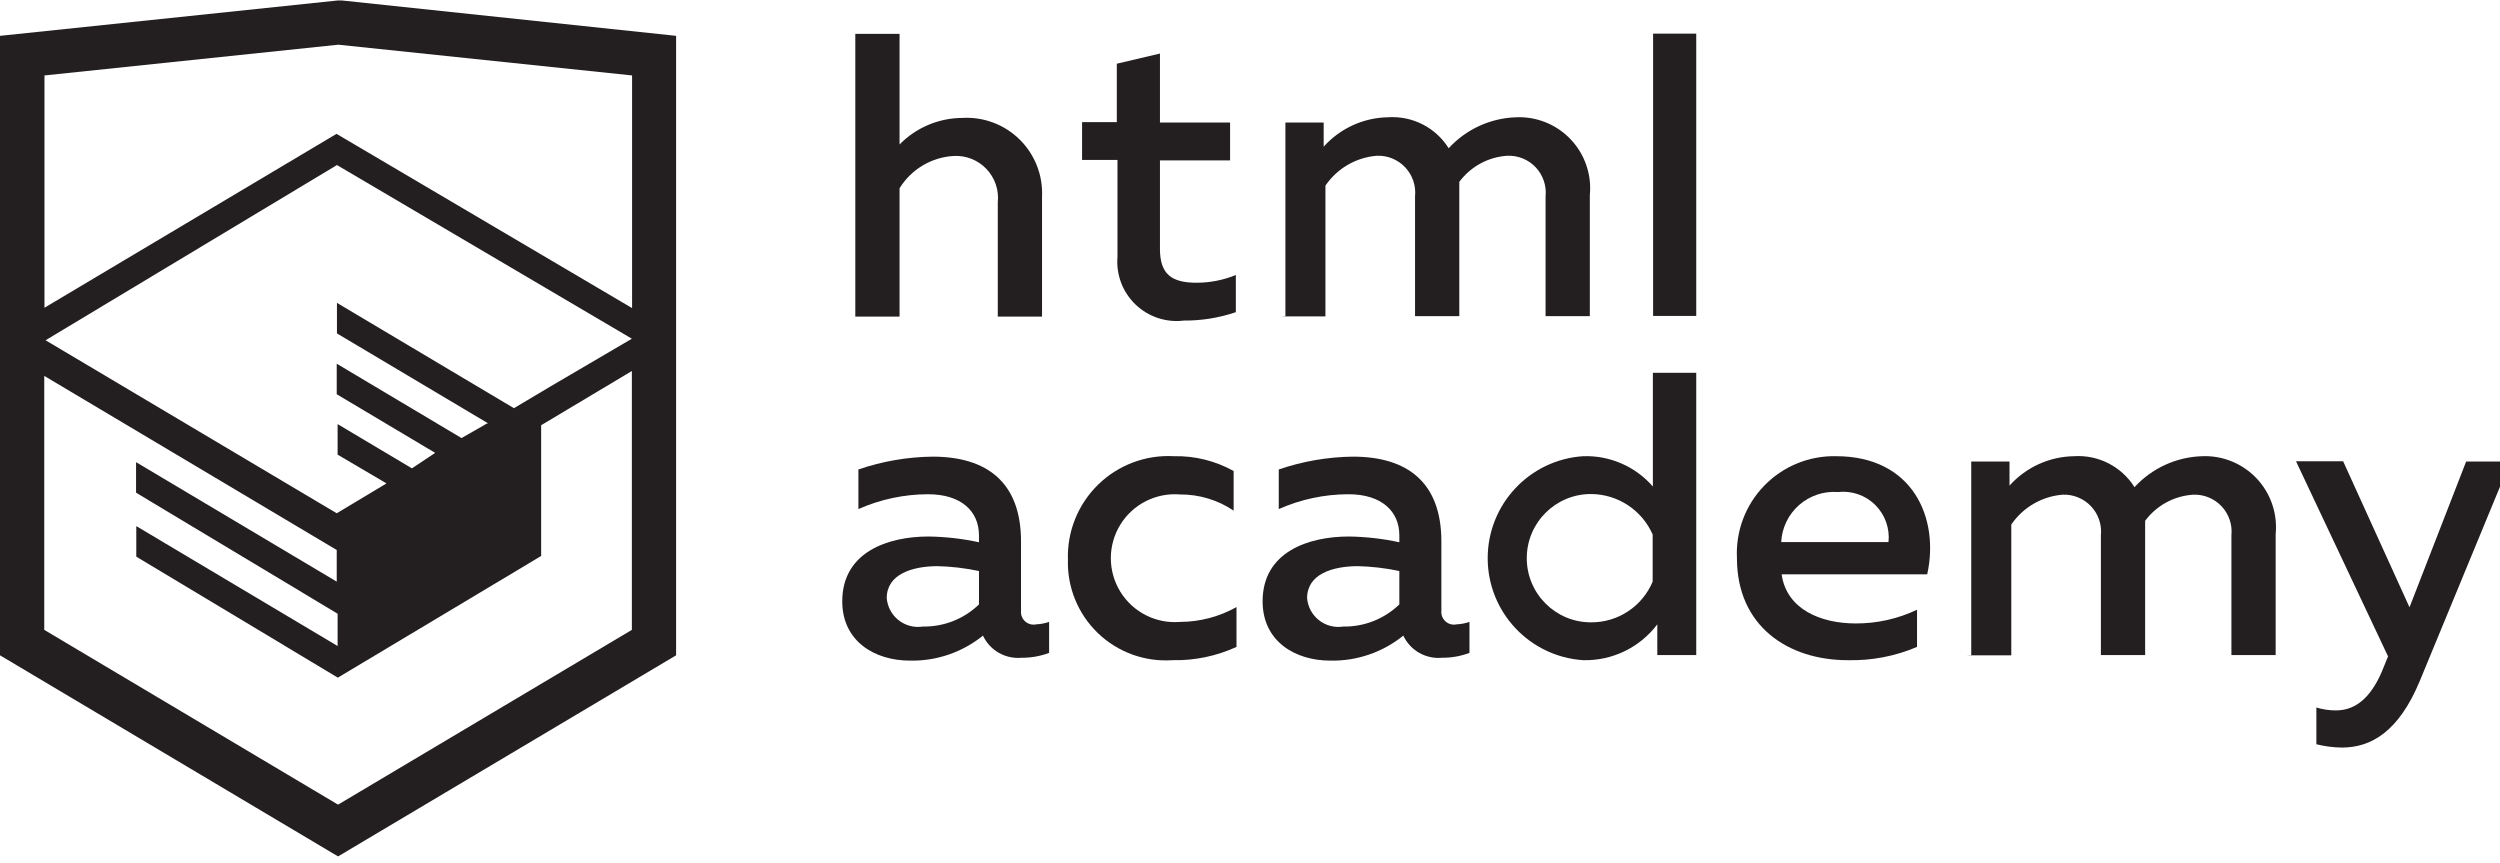
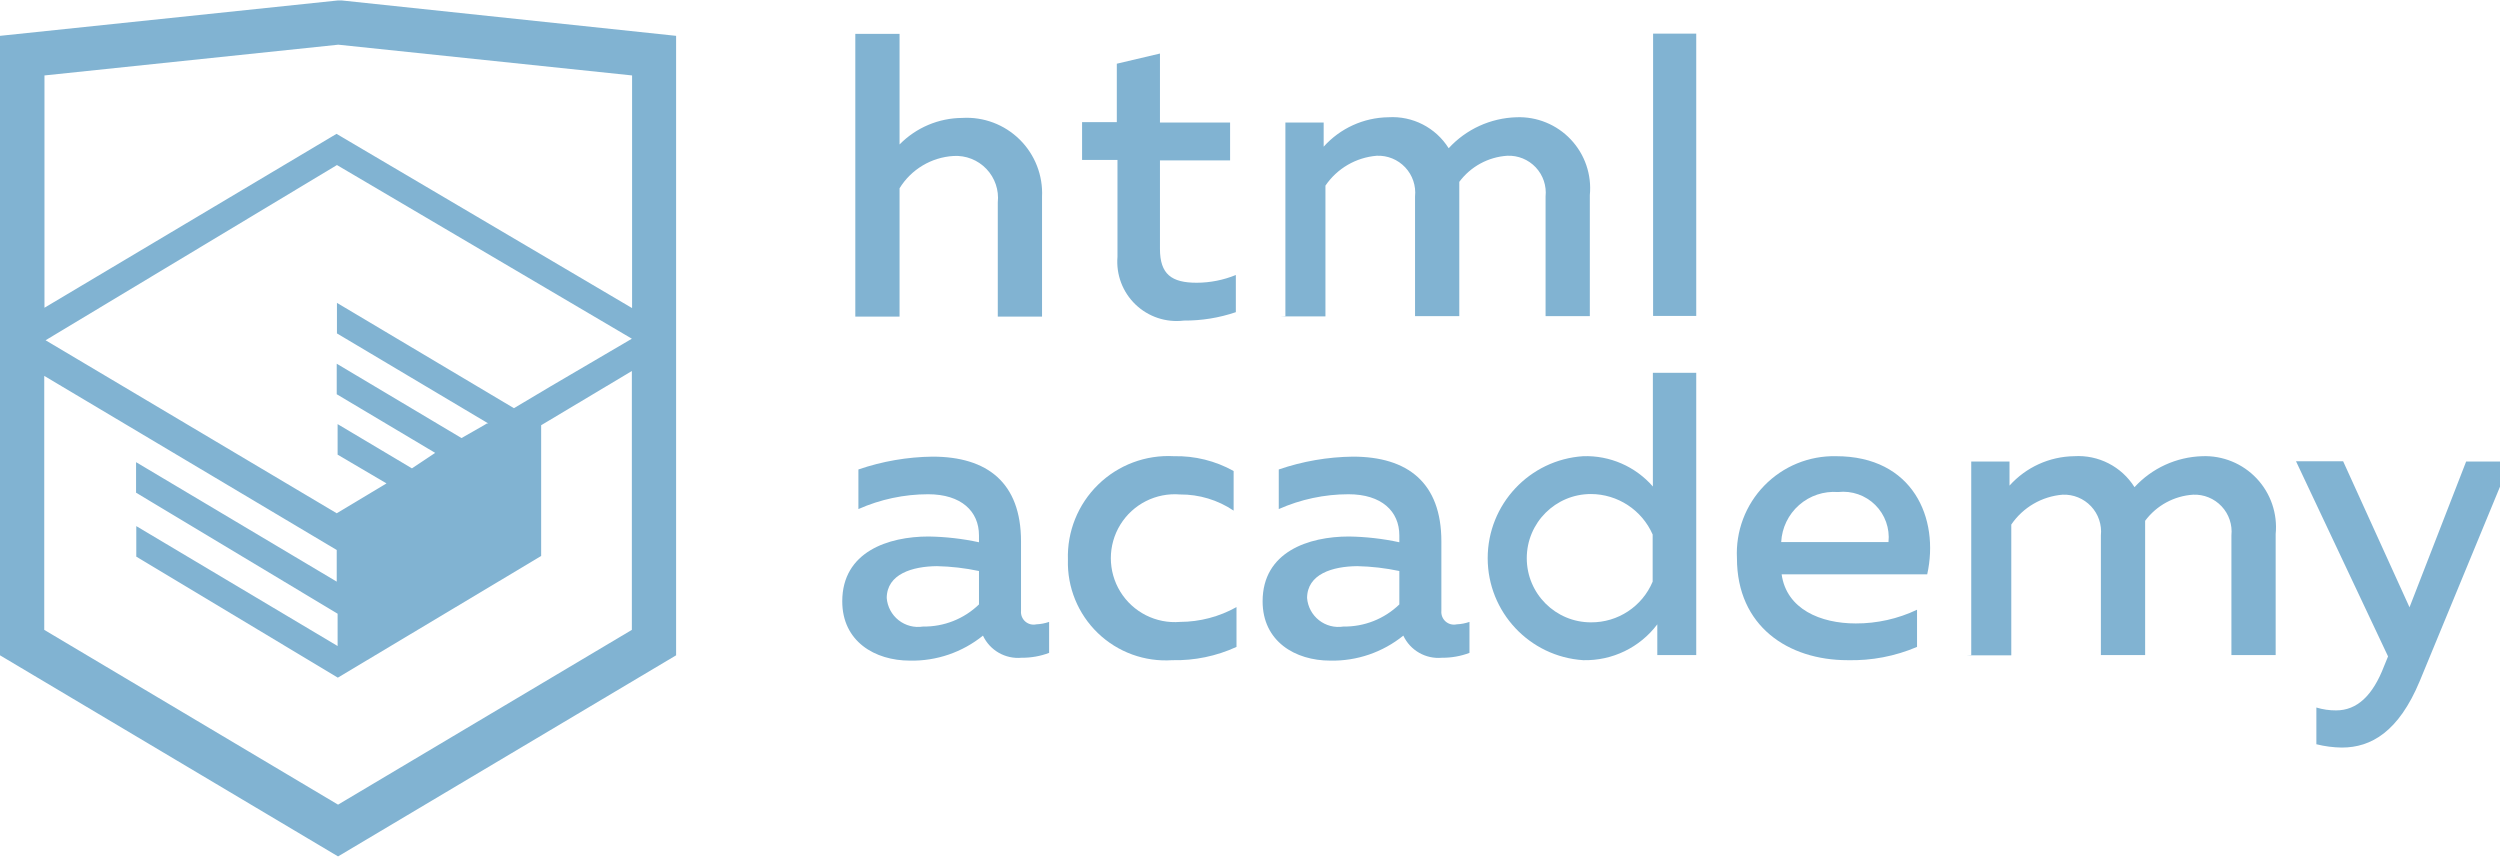
<svg xmlns="http://www.w3.org/2000/svg" id="Layer_1" data-name="Layer 1" viewBox="0 0 113 39">
-   <path d="M401.93,351.51a2.07,2.07,0,0,0,.58-0.11v1.4a3.41,3.41,0,0,1-1.24.22,1.75,1.75,0,0,1-1.75-1,5.08,5.08,0,0,1-3.3,1.13c-1.59,0-3.06-.87-3.06-2.68,0-2.24,2.08-2.93,3.9-2.93a11.63,11.63,0,0,1,2.28.26v-0.31c0-1.09-.8-1.86-2.3-1.86a7.79,7.79,0,0,0-3.15.67v-1.79a10.72,10.72,0,0,1,3.35-.58c2.48,0,4,1.18,4,3.83v3.14A0.57,0.57,0,0,0,401.93,351.51Zm-6.76-1.19a1.42,1.42,0,0,0,1.64,1.29,3.56,3.56,0,0,0,2.53-1V349.1a10.21,10.21,0,0,0-1.9-.22C396.34,348.89,395.17,349.23,395.17,350.33Z" transform="translate(-355.09 -323.29)" fill="#231f20" />
-   <path d="M408.15,343.91a5.29,5.29,0,0,1,2.7.67v1.79a4.28,4.28,0,0,0-2.42-.73,2.89,2.89,0,1,0,0,5.76,5.26,5.26,0,0,0,2.55-.67v1.8a6.58,6.58,0,0,1-2.9.6,4.42,4.42,0,0,1-4.72-4.54A4.54,4.54,0,0,1,408.15,343.91Z" transform="translate(-355.09 -323.29)" fill="#231f20" />
-   <path d="M420.93,351.51a2.07,2.07,0,0,0,.58-0.11v1.4a3.41,3.41,0,0,1-1.24.22,1.75,1.75,0,0,1-1.75-1,5.08,5.08,0,0,1-3.3,1.13c-1.59,0-3.06-.87-3.06-2.68,0-2.24,2.08-2.93,3.9-2.93a11.63,11.63,0,0,1,2.28.26v-0.31c0-1.09-.8-1.86-2.3-1.86a7.79,7.79,0,0,0-3.15.67v-1.79a10.72,10.72,0,0,1,3.35-.58c2.48,0,4,1.18,4,3.83v3.14A0.57,0.57,0,0,0,420.93,351.51Zm-6.76-1.19a1.42,1.42,0,0,0,1.64,1.29,3.56,3.56,0,0,0,2.53-1V349.1a10.21,10.21,0,0,0-1.9-.22C415.33,348.89,414.17,349.23,414.17,350.33Z" transform="translate(-355.09 -323.29)" fill="#231f20" />
-   <path d="M431.76,340.14V352.9H430v-1.39a4.07,4.07,0,0,1-3.35,1.62,4.62,4.62,0,0,1,0-9.22,4,4,0,0,1,3.15,1.37v-5.14h2ZM427,345.62a2.9,2.9,0,0,0,0,5.8,3,3,0,0,0,2.79-1.84v-2.13A3.06,3.06,0,0,0,427,345.62Z" transform="translate(-355.09 -323.29)" fill="#231f20" />
-   <path d="M438.08,343.91c3.48,0,4.68,2.81,4.12,5.34h-6.58c0.22,1.57,1.75,2.22,3.35,2.22a6.41,6.41,0,0,0,2.77-.62v1.68a7.5,7.5,0,0,1-3.14.6c-2.68,0-5-1.53-5-4.61A4.39,4.39,0,0,1,438.08,343.91Zm0.09,1.62a2.39,2.39,0,0,0-2.57,2.26h4.85A2.06,2.06,0,0,0,438.17,345.53Z" transform="translate(-355.09 -323.29)" fill="#231f20" />
-   <path d="M444.19,352.9v-8.75h1.73v1.09a4,4,0,0,1,2.92-1.33,3,3,0,0,1,2.73,1.4,4.33,4.33,0,0,1,3.06-1.4,3.21,3.21,0,0,1,3.32,3.52v5.47h-2v-5.41a1.67,1.67,0,0,0-1.73-1.84,2.94,2.94,0,0,0-2.17,1.18c0,0.2,0,.4,0,0.6v5.47h-2v-5.41a1.67,1.67,0,0,0-1.73-1.84,3.11,3.11,0,0,0-2.32,1.35v5.91h-2Z" transform="translate(-355.09 -323.29)" fill="#231f20" />
-   <path d="M466.56,344.15h2l-4.1,9.93c-0.95,2.28-2.19,3-3.52,3a5,5,0,0,1-1.15-.15v-1.66a3,3,0,0,0,.89.13c0.95,0,1.66-.67,2.17-2l0.18-.44-4.16-8.82H461l3,6.6Z" transform="translate(-355.09 -323.29)" fill="#231f20" />
-   <path d="M395.75,324.82v5a4,4,0,0,1,2.83-1.2,3.41,3.41,0,0,1,3.61,3.57v5.41h-2v-5.16a1.9,1.9,0,0,0-2-2.1,3.08,3.08,0,0,0-2.44,1.46v5.8h-2V324.82h2Z" transform="translate(-355.09 -323.29)" fill="#231f20" />
-   <path d="M407.52,325.71v3.12h3.17v1.71h-3.17v4c0,1.15.53,1.53,1.66,1.53a4.71,4.71,0,0,0,1.77-.35v1.68a7.14,7.14,0,0,1-2.35.38,2.68,2.68,0,0,1-3-2.88v-4.38H404v-1.71h1.57v-2.64Z" transform="translate(-355.09 -323.29)" fill="#231f20" />
-   <path d="M413.19,337.58v-8.75h1.73v1.09a4,4,0,0,1,2.92-1.33,3,3,0,0,1,2.73,1.4,4.33,4.33,0,0,1,3.06-1.4,3.21,3.21,0,0,1,3.32,3.52v5.47h-2v-5.41a1.67,1.67,0,0,0-1.73-1.84,2.94,2.94,0,0,0-2.17,1.18c0,0.2,0,.4,0,0.6v5.47h-2v-5.41a1.67,1.67,0,0,0-1.73-1.84,3.11,3.11,0,0,0-2.32,1.35v5.91h-2Z" transform="translate(-355.09 -323.29)" fill="#231f20" />
-   <rect x="74.72" y="1.52" width="1.95" height="12.76" fill="#231f20" />
-   <path d="M370.53,323.31l-0.16,0-15.28,1.6v28L370.37,362l15.28-9.09v-28Zm13.12,28.45-13.28,7.9-13.28-7.9V340.28l13.22,7.87,0,1.43-9.07-5.4v1.38l9.11,5.47,0,1.46-9.1-5.42v1.38l9.11,5.47h0l9.19-5.5v-1.39h0v-4.52l4.1-2.45v11.67Zm0-13.16L380,340.74h0l-1.68,1-8-4.76v1.38l6.84,4.07-0.06,0-0.15.09-1,.57-5.64-3.36v1.38l4.45,2.65-1.05.7,0,0-3.36-2v1.38l2.21,1.3-2.25,1.35-13.16-7.82,13.17-7.92h0Zm0-1.39-13.35-7.87h0l-13.2,7.86v-10.5l13.28-1.39,13.28,1.39v10.51Z" transform="translate(-355.09 -323.29)" fill="#231f20" />
+   <path d="M401.93,351.51a2.07,2.07,0,0,0,.58-0.11v1.4a3.41,3.41,0,0,1-1.24.22,1.75,1.75,0,0,1-1.75-1,5.08,5.08,0,0,1-3.3,1.13c-1.59,0-3.06-.87-3.06-2.68,0-2.24,2.08-2.93,3.9-2.93a11.63,11.63,0,0,1,2.28.26v-0.31c0-1.09-.8-1.86-2.3-1.86a7.79,7.79,0,0,0-3.15.67v-1.79a10.72,10.72,0,0,1,3.35-.58c2.48,0,4,1.18,4,3.83v3.14A0.57,0.57,0,0,0,401.93,351.51Zm-6.76-1.19a1.42,1.42,0,0,0,1.64,1.29,3.56,3.56,0,0,0,2.53-1V349.1a10.21,10.21,0,0,0-1.9-.22C396.34,348.89,395.17,349.23,395.17,350.33Z" transform="translate(-355.09 -323.29)" fill="#81b3d2" />
+   <path d="M408.15,343.91a5.29,5.29,0,0,1,2.7.67v1.79a4.28,4.28,0,0,0-2.42-.73,2.89,2.89,0,1,0,0,5.76,5.26,5.26,0,0,0,2.55-.67v1.8a6.58,6.58,0,0,1-2.9.6,4.42,4.42,0,0,1-4.72-4.54A4.54,4.54,0,0,1,408.15,343.91Z" transform="translate(-355.09 -323.29)" fill="#81b3d2" />
+   <path d="M420.93,351.51a2.07,2.07,0,0,0,.58-0.11v1.4a3.41,3.41,0,0,1-1.24.22,1.75,1.75,0,0,1-1.75-1,5.08,5.08,0,0,1-3.3,1.13c-1.59,0-3.06-.87-3.06-2.68,0-2.24,2.08-2.93,3.9-2.93a11.63,11.63,0,0,1,2.28.26v-0.31c0-1.09-.8-1.86-2.3-1.86a7.79,7.79,0,0,0-3.15.67v-1.79a10.72,10.72,0,0,1,3.35-.58c2.48,0,4,1.18,4,3.83v3.14A0.57,0.57,0,0,0,420.93,351.51Zm-6.76-1.19a1.42,1.42,0,0,0,1.64,1.29,3.56,3.56,0,0,0,2.53-1V349.1a10.21,10.21,0,0,0-1.9-.22C415.33,348.89,414.17,349.23,414.17,350.33Z" transform="translate(-355.09 -323.29)" fill="#81b3d2" />
+   <path d="M431.76,340.14V352.9H430v-1.39a4.07,4.07,0,0,1-3.35,1.62,4.62,4.62,0,0,1,0-9.22,4,4,0,0,1,3.15,1.37v-5.14h2ZM427,345.62a2.9,2.9,0,0,0,0,5.8,3,3,0,0,0,2.79-1.84v-2.13A3.06,3.06,0,0,0,427,345.62Z" transform="translate(-355.09 -323.29)" fill="#81b3d2" />
+   <path d="M438.08,343.91c3.48,0,4.68,2.81,4.12,5.34h-6.58c0.22,1.57,1.75,2.22,3.35,2.22a6.41,6.41,0,0,0,2.77-.62v1.68a7.5,7.5,0,0,1-3.14.6c-2.68,0-5-1.53-5-4.61A4.39,4.39,0,0,1,438.08,343.91Zm0.09,1.62a2.39,2.39,0,0,0-2.57,2.26h4.85A2.06,2.06,0,0,0,438.17,345.53Z" transform="translate(-355.09 -323.29)" fill="#81b3d2" />
+   <path d="M444.19,352.9v-8.75h1.73v1.09a4,4,0,0,1,2.92-1.33,3,3,0,0,1,2.73,1.4,4.33,4.33,0,0,1,3.06-1.4,3.21,3.21,0,0,1,3.32,3.52v5.47h-2v-5.41a1.67,1.67,0,0,0-1.73-1.84,2.94,2.94,0,0,0-2.17,1.18c0,0.2,0,.4,0,0.6v5.47h-2v-5.41a1.67,1.67,0,0,0-1.73-1.84,3.11,3.11,0,0,0-2.32,1.35v5.91h-2Z" transform="translate(-355.09 -323.29)" fill="#81b3d2" />
+   <path d="M466.56,344.15h2l-4.1,9.93c-0.95,2.28-2.19,3-3.52,3a5,5,0,0,1-1.15-.15v-1.66a3,3,0,0,0,.89.13c0.95,0,1.66-.67,2.17-2l0.18-.44-4.16-8.82H461l3,6.6Z" transform="translate(-355.09 -323.29)" fill="#81b3d2" />
+   <path d="M395.75,324.82v5a4,4,0,0,1,2.83-1.2,3.41,3.41,0,0,1,3.61,3.57v5.41h-2v-5.16a1.9,1.9,0,0,0-2-2.1,3.08,3.08,0,0,0-2.44,1.46v5.8h-2V324.82h2Z" transform="translate(-355.09 -323.29)" fill="#81b3d2" />
+   <path d="M407.52,325.71v3.12h3.17v1.71h-3.17v4c0,1.15.53,1.53,1.66,1.53a4.71,4.71,0,0,0,1.77-.35v1.68a7.14,7.14,0,0,1-2.35.38,2.68,2.68,0,0,1-3-2.88v-4.38H404v-1.71h1.57v-2.64Z" transform="translate(-355.09 -323.29)" fill="#81b3d2" />
+   <path d="M413.19,337.58v-8.75h1.73v1.09a4,4,0,0,1,2.92-1.33,3,3,0,0,1,2.73,1.4,4.33,4.33,0,0,1,3.06-1.4,3.21,3.21,0,0,1,3.32,3.52v5.47h-2v-5.41a1.67,1.67,0,0,0-1.73-1.84,2.94,2.94,0,0,0-2.17,1.18c0,0.2,0,.4,0,0.6v5.47h-2v-5.41a1.67,1.67,0,0,0-1.73-1.84,3.11,3.11,0,0,0-2.32,1.35v5.91h-2Z" transform="translate(-355.09 -323.29)" fill="#81b3d2" />
+   <rect x="74.72" y="1.52" width="1.95" height="12.76" fill="#81b3d2" />
+   <path d="M370.53,323.31l-0.16,0-15.28,1.6v28L370.37,362l15.28-9.09v-28Zm13.12,28.45-13.28,7.9-13.28-7.9V340.28l13.22,7.87,0,1.43-9.07-5.4v1.38l9.11,5.47,0,1.46-9.1-5.42v1.38l9.11,5.47h0l9.19-5.5v-1.39h0v-4.52l4.1-2.45v11.67Zm0-13.16L380,340.74h0l-1.68,1-8-4.76v1.38l6.84,4.07-0.06,0-0.15.09-1,.57-5.64-3.36v1.38l4.45,2.65-1.05.7,0,0-3.36-2v1.38l2.21,1.3-2.25,1.35-13.16-7.82,13.17-7.92h0Zm0-1.39-13.35-7.87h0l-13.2,7.86v-10.5l13.28-1.39,13.28,1.39v10.51Z" transform="translate(-355.09 -323.29)" fill="#81b3d2" />
</svg>
